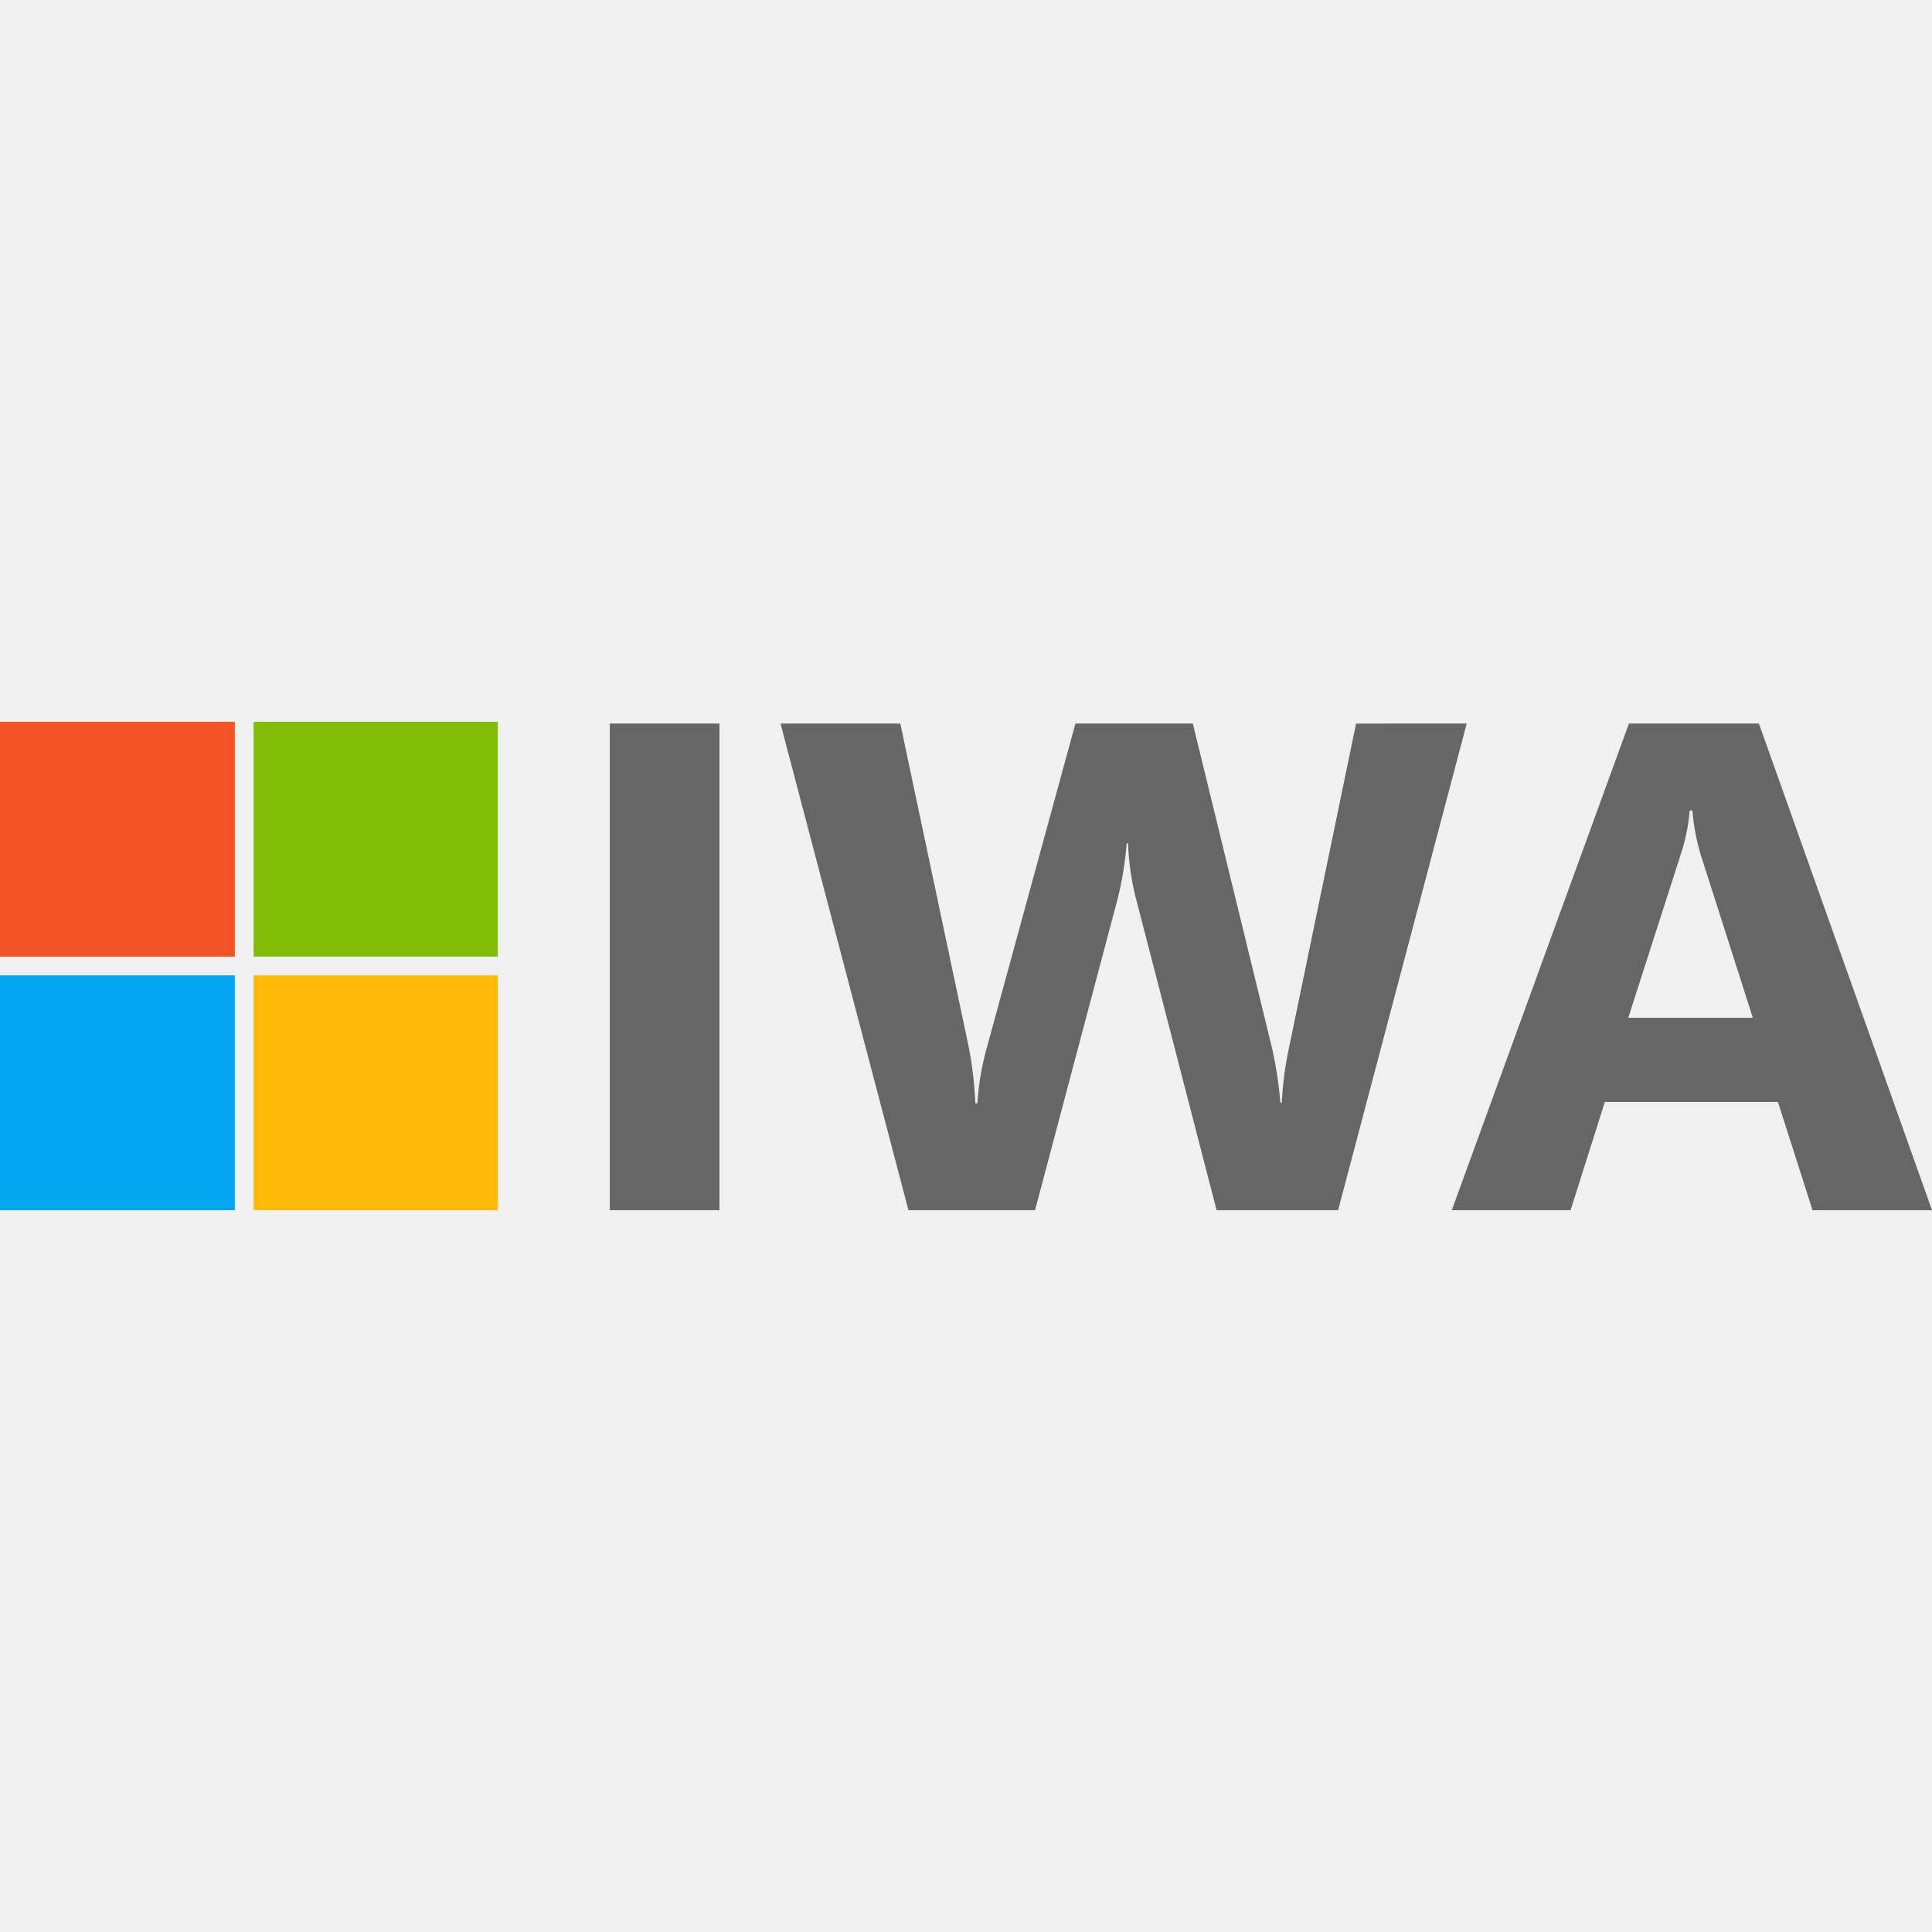
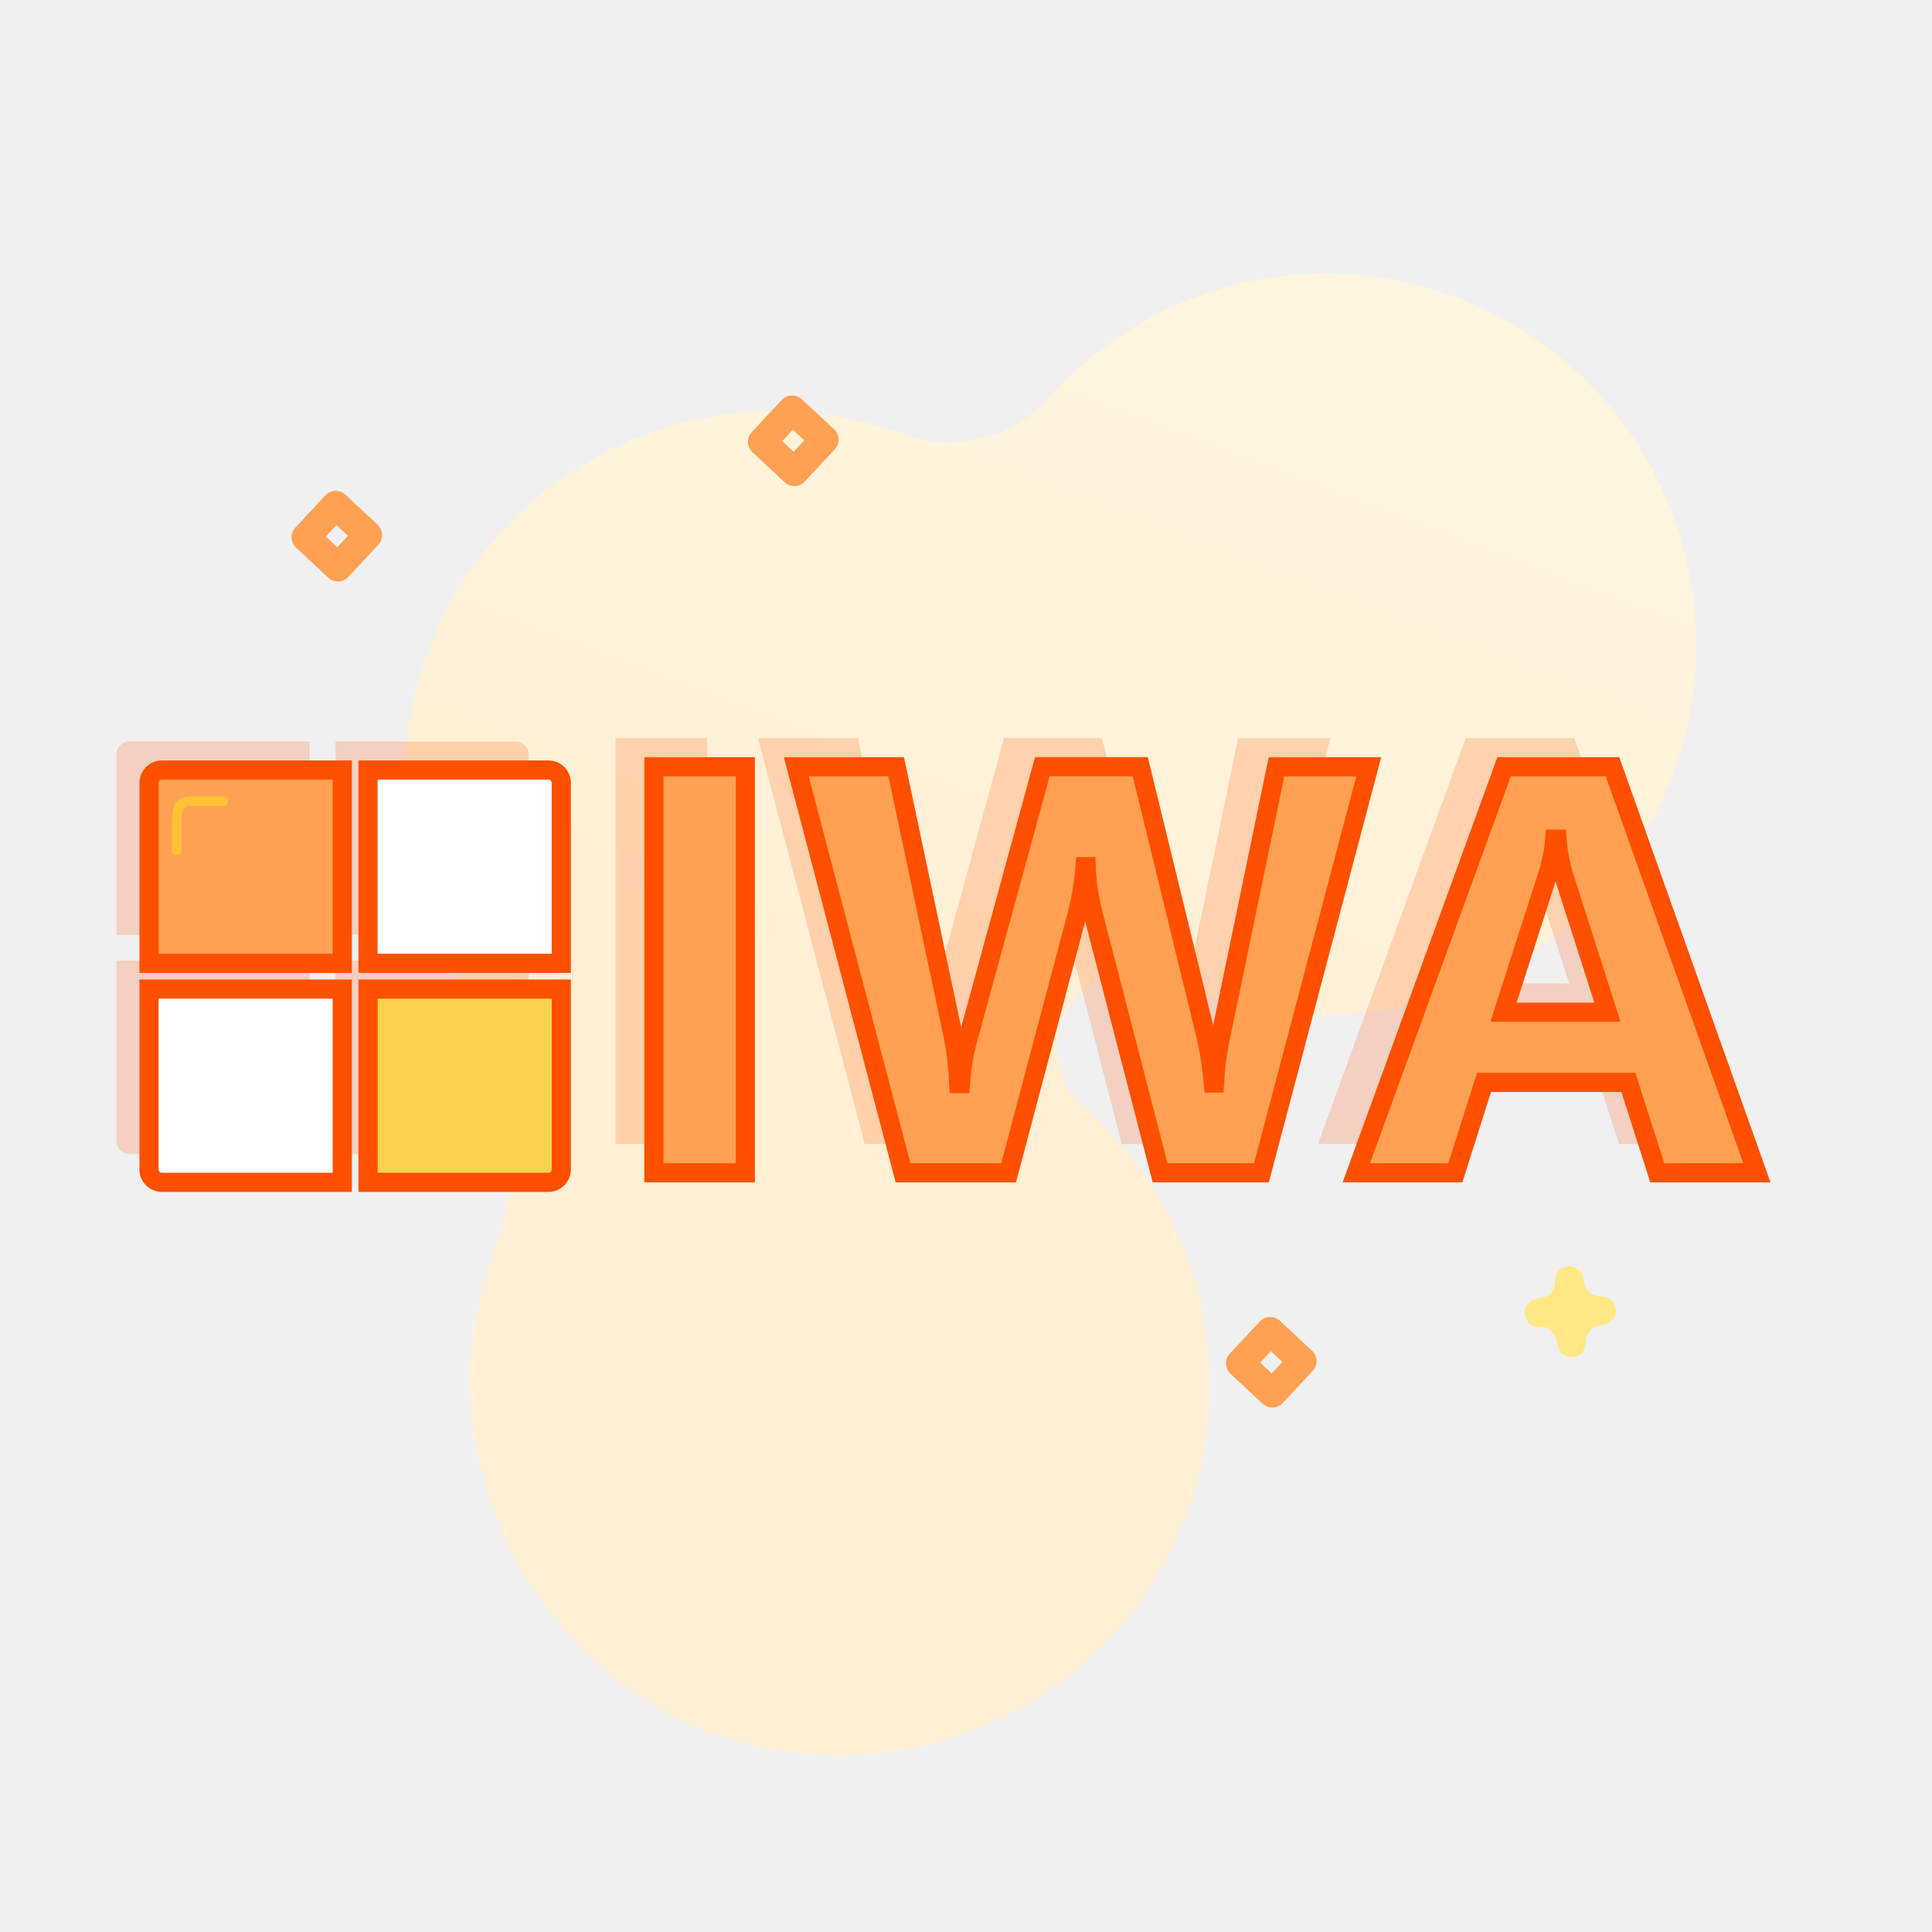
- <svg xmlns="http://www.w3.org/2000/svg" id="IWA" class="icon" width="100" height="100" viewBox="0 0 205.699 52">
-   <g transform="translate(-1651 -443)">
-     <path d="M17.6,0H5.926V-51.814H17.6ZM97.161-51.814,83.467,0H70.531l-8.6-33.242A27.718,27.718,0,0,1,61.1-39.06h-.145a35.344,35.344,0,0,1-.939,5.817L51.2,0H37.723L24.1-51.814H36.855l7.3,34.507a41.191,41.191,0,0,1,.687,5.926h.217a28.683,28.683,0,0,1,1.048-6.07L55.5-51.814H68l8.491,34.8a42.607,42.607,0,0,1,.831,5.564h.145a37.3,37.3,0,0,1,.759-5.781l7.154-34.579ZM146.7,0H133.98l-3.686-11.526H111.867L108.218,0H95.571l18.861-51.814h13.839ZM127.621-20.487,122.057-37.9a22.7,22.7,0,0,1-.867-4.661H120.9a19.763,19.763,0,0,1-.9,4.517L114.36-20.487Z" transform="translate(1710 495)" fill="#666" />
-     <g transform="translate(503 -238.5)">
-       <rect width="25" height="25" transform="translate(1148 681.5)" fill="#f35325" />
-       <rect width="25" height="25" transform="translate(1148 708.5)" fill="#05a6f0" />
-       <rect width="26" height="25" transform="translate(1175 681.5)" fill="#81bc06" />
-       <rect width="26" height="25" transform="translate(1175 708.5)" fill="#ffba08" />
+ <svg xmlns="http://www.w3.org/2000/svg" class="icon" id="iwa" width="100" height="100" viewBox="0 0 180.226 201.625">
+   <defs>
+     <linearGradient id="linear-gradient" x1="0.441" y1="0.5" x2="1.689" y2="0.5" gradientUnits="objectBoundingBox">
+       <stop offset="0" stop-color="#fff0d5" />
+       <stop offset="0.001" stop-color="#fff0d5" />
+       <stop offset="0.511" stop-color="#fff6df" />
+       <stop offset="1" stop-color="#ff5000" stop-opacity="0.29" />
+     </linearGradient>
+   </defs>
+   <g transform="translate(-36.55 -70.612)">
+     <path d="M3528.776-1403.256" transform="translate(-3312 1545)" fill="none" stroke="#707070" stroke-width="1" />
+     <path d="M165.587,136.08a38.571,38.571,0,0,0-22.877-23.645,14.006,14.006,0,0,1-9.034-12.915q0-.182,0-.377A38.651,38.651,0,0,0,63.922,77.1,31.541,31.541,0,0,1,38.68,90.187q-.441,0-.884.009A39.38,39.38,0,0,0,0,128.317a38.662,38.662,0,0,0,74.967,13.805,7.911,7.911,0,0,1,9.59-4.837l.15.042a7.891,7.891,0,0,1,5.747,8.226,38.66,38.66,0,1,0,75.127-9.48Z" transform="matrix(0.358, -0.934, 0.934, 0.358, -20.754, 205.138)" fill="url(#linear-gradient)" />
+     <path d="M426.315,170.61a1.484,1.484,0,0,1-1.484-1.484,1.78,1.78,0,0,0-1.778-1.778,1.484,1.484,0,1,1,0-2.969,1.78,1.78,0,0,0,1.778-1.778,1.484,1.484,0,1,1,2.969,0,1.781,1.781,0,0,0,1.778,1.778,1.484,1.484,0,0,1,0,2.969,1.781,1.781,0,0,0-1.778,1.778,1.484,1.484,0,0,1-1.484,1.484Z" transform="matrix(-0.035, -0.999, 0.999, -0.035, 38.96, 639.194)" fill="#ffe783" />
+     <path d="M70.611,423.485a1.485,1.485,0,0,1-1.047-.434L66.311,419.8a1.484,1.484,0,0,1,0-2.095l3.252-3.252a1.484,1.484,0,0,1,2.095,0L74.91,417.7a1.484,1.484,0,0,1,0,2.095l-3.252,3.259A1.485,1.485,0,0,1,70.611,423.485Zm-1.154-4.735,1.154,1.154,1.154-1.154L70.611,417.6Z" transform="matrix(-0.035, -0.999, 0.999, -0.035, -307.227, 201.805)" fill="#ffa052" />
+     <path d="M396.921,114.711a1.475,1.475,0,0,1-1.047-.434l-3.252-3.252a1.484,1.484,0,0,1,0-2.095l3.252-3.252a1.484,1.484,0,0,1,2.095,0l3.252,3.252a1.484,1.484,0,0,1,0,2.095l-3.252,3.252a1.484,1.484,0,0,1-1.047.434Zm-1.155-4.733,1.155,1.154,1.154-1.154-1.154-1.154Z" transform="matrix(-0.035, -0.999, 0.999, -0.035, 62.545, 613.151)" fill="#ffa052" />
+     <path d="M142.881,49.889a1.484,1.484,0,0,1-1.047-.434L138.581,46.2a1.484,1.484,0,0,1,0-2.095l3.252-3.252a1.484,1.484,0,0,1,2.095,0l3.252,3.252a1.484,1.484,0,0,1,0,2.095l-3.252,3.252a1.475,1.475,0,0,1-1.047.434Zm-1.154-4.735,1.154,1.154,1.154-1.154L142.881,44Z" transform="matrix(-0.035, -0.999, 0.999, -0.035, 20.897, 270.884)" fill="#ffa052" />
+     <g transform="translate(-1610 -292.521)">
+       <path d="M15.472-9.445H5.926V-51.814h9.546ZM80.53-51.814,69.332-9.445H58.754L51.722-36.628a22.665,22.665,0,0,1-.68-4.757h-.119a28.9,28.9,0,0,1-.768,4.757L42.947-9.445H31.927L20.787-51.814h10.43L37.186-23.6a33.683,33.683,0,0,1,.562,4.846h.177a23.454,23.454,0,0,1,.857-4.963l7.681-28.1H56.684l6.943,28.456a34.84,34.84,0,0,1,.68,4.55h.119a30.5,30.5,0,0,1,.621-4.727L70.9-51.811ZM121.038-9.445h-10.4l-3.014-9.425H92.555L89.571-9.445H79.23L94.652-51.814h11.316ZM105.437-26.2l-4.55-14.239a18.562,18.562,0,0,1-.709-3.811h-.237a16.16,16.16,0,0,1-.736,3.694L94.593-26.2Z" transform="translate(1694.165 491.966)" fill="#ff5000" opacity="0.2" />
+       <path d="M15.472-9.445H5.926V-51.814h9.546ZM80.53-51.814,69.332-9.445H58.754L51.722-36.628a22.665,22.665,0,0,1-.68-4.757h-.119a28.9,28.9,0,0,1-.768,4.757L42.947-9.445H31.927L20.787-51.814h10.43L37.186-23.6a33.683,33.683,0,0,1,.562,4.846h.177a23.454,23.454,0,0,1,.857-4.963l7.681-28.1H56.684l6.943,28.456a34.84,34.84,0,0,1,.68,4.55h.119a30.5,30.5,0,0,1,.621-4.727L70.9-51.811ZM121.038-9.445h-10.4l-3.014-9.425H92.555L89.571-9.445H79.23L94.652-51.814h11.316ZM105.437-26.2l-4.55-14.239a18.562,18.562,0,0,1-.709-3.811h-.237a16.16,16.16,0,0,1-.736,3.694L94.593-26.2Z" transform="translate(1698.165 494.966)" fill="#ffa052" stroke="#ff5000" stroke-width="2" />
+       <g transform="translate(1648 440.521)" opacity="0.2">
+         <path d="M272,20.169h20.169V1.345A1.345,1.345,0,0,0,290.824,0H272Z" transform="translate(-249.142)" fill="#ff5000" />
+         <path d="M20.169,20.169V0H1.345A1.345,1.345,0,0,0,0,1.345V20.169Z" fill="#ff5000" />
+         <path d="M20.169,272H0v18.824a1.345,1.345,0,0,0,1.345,1.345H20.169Z" transform="translate(0 -249.142)" fill="#ff5000" />
+         <path d="M272,272v20.169h18.824a1.345,1.345,0,0,0,1.345-1.345V272Z" transform="translate(-249.142 -249.142)" fill="#ff5000" />
+       </g>
+       <g transform="translate(1651.401 443.495)">
+         <path d="M272,20.169h20.169V1.345A1.345,1.345,0,0,0,290.824,0H272Z" transform="translate(-249.142)" fill="#fff" stroke="#ff5000" stroke-width="2" />
+         <path d="M20.169,20.169V0H1.345A1.345,1.345,0,0,0,0,1.345V20.169Z" fill="#ffa052" stroke="#ff5000" stroke-width="2" />
+         <path d="M20.169,272H0v18.824a1.345,1.345,0,0,0,1.345,1.345H20.169Z" transform="translate(0 -249.142)" fill="#fff" stroke="#ff5000" stroke-width="2" />
+         <path d="M272,272v20.169h18.824a1.345,1.345,0,0,0,1.345-1.345V272Z" transform="translate(-249.142 -249.142)" fill="#fdd250" stroke="#ff5000" stroke-width="2" />
+       </g>
+       <path d="M3531.3-1419.729V-1423c0-1.2.313-1.9,1.569-1.9h3.319" transform="translate(-1877 1871.628)" fill="none" stroke="#ffc136" stroke-linecap="round" stroke-width="1" />
    </g>
  </g>
</svg>
